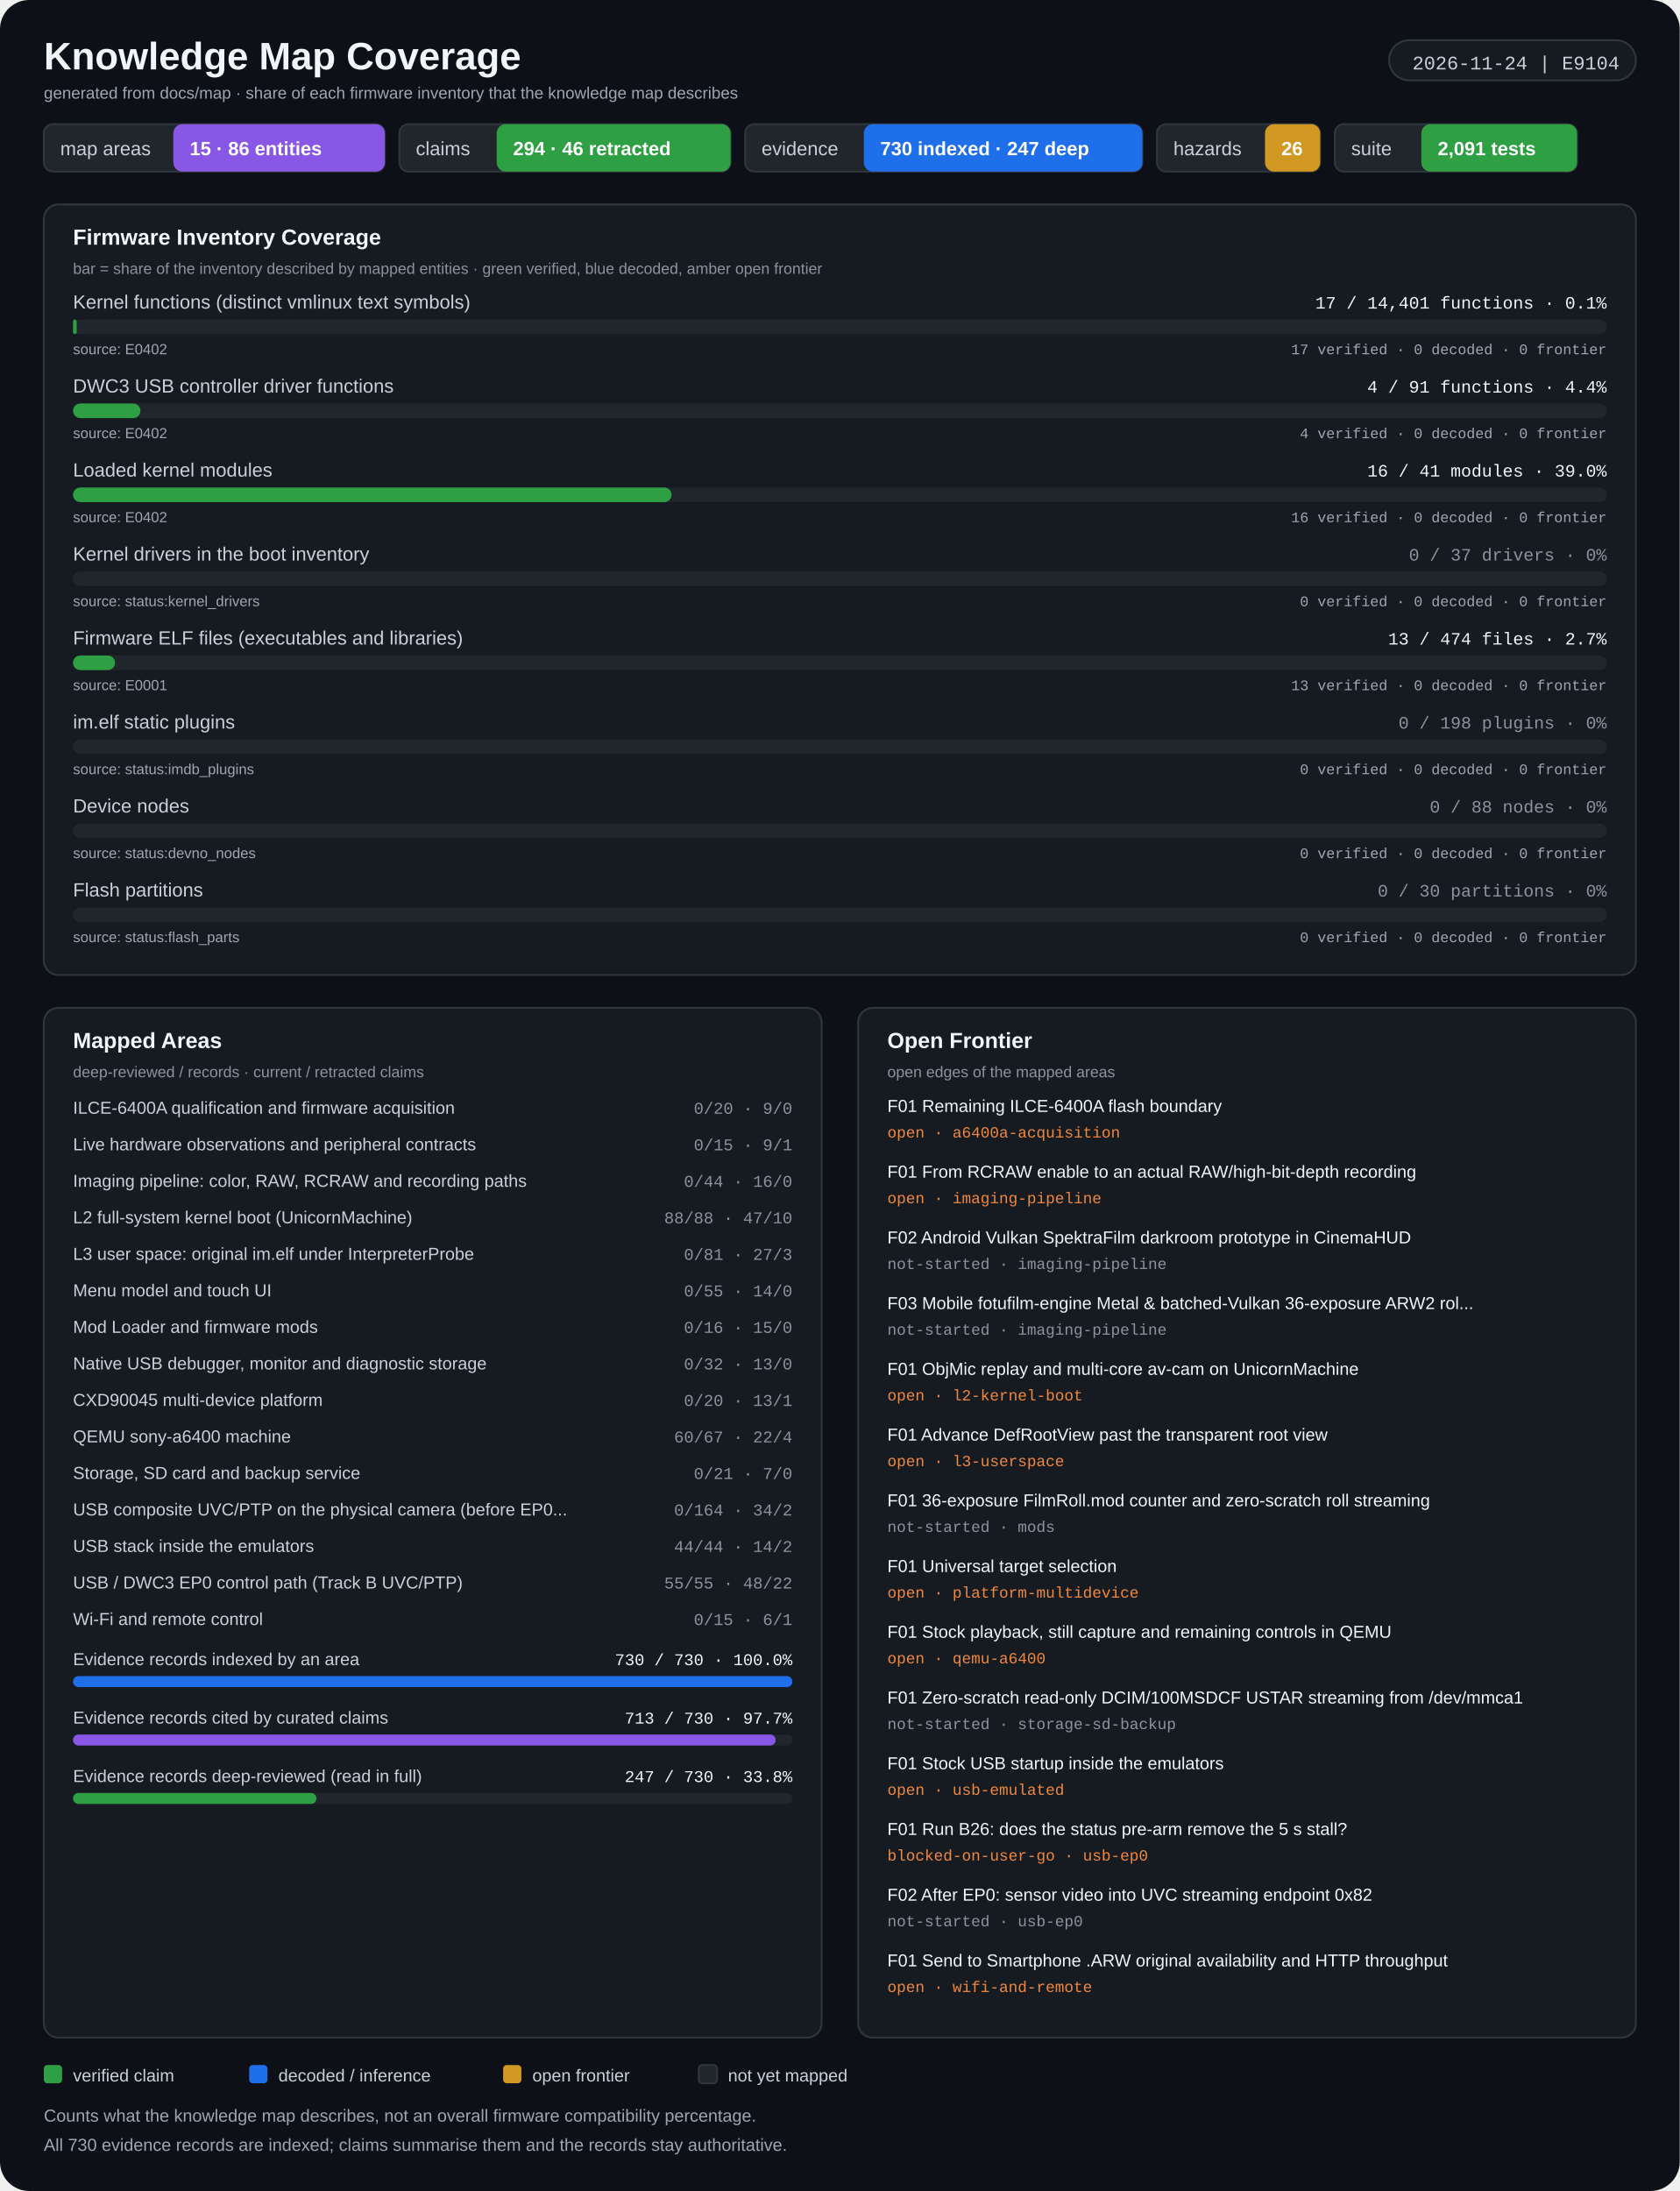
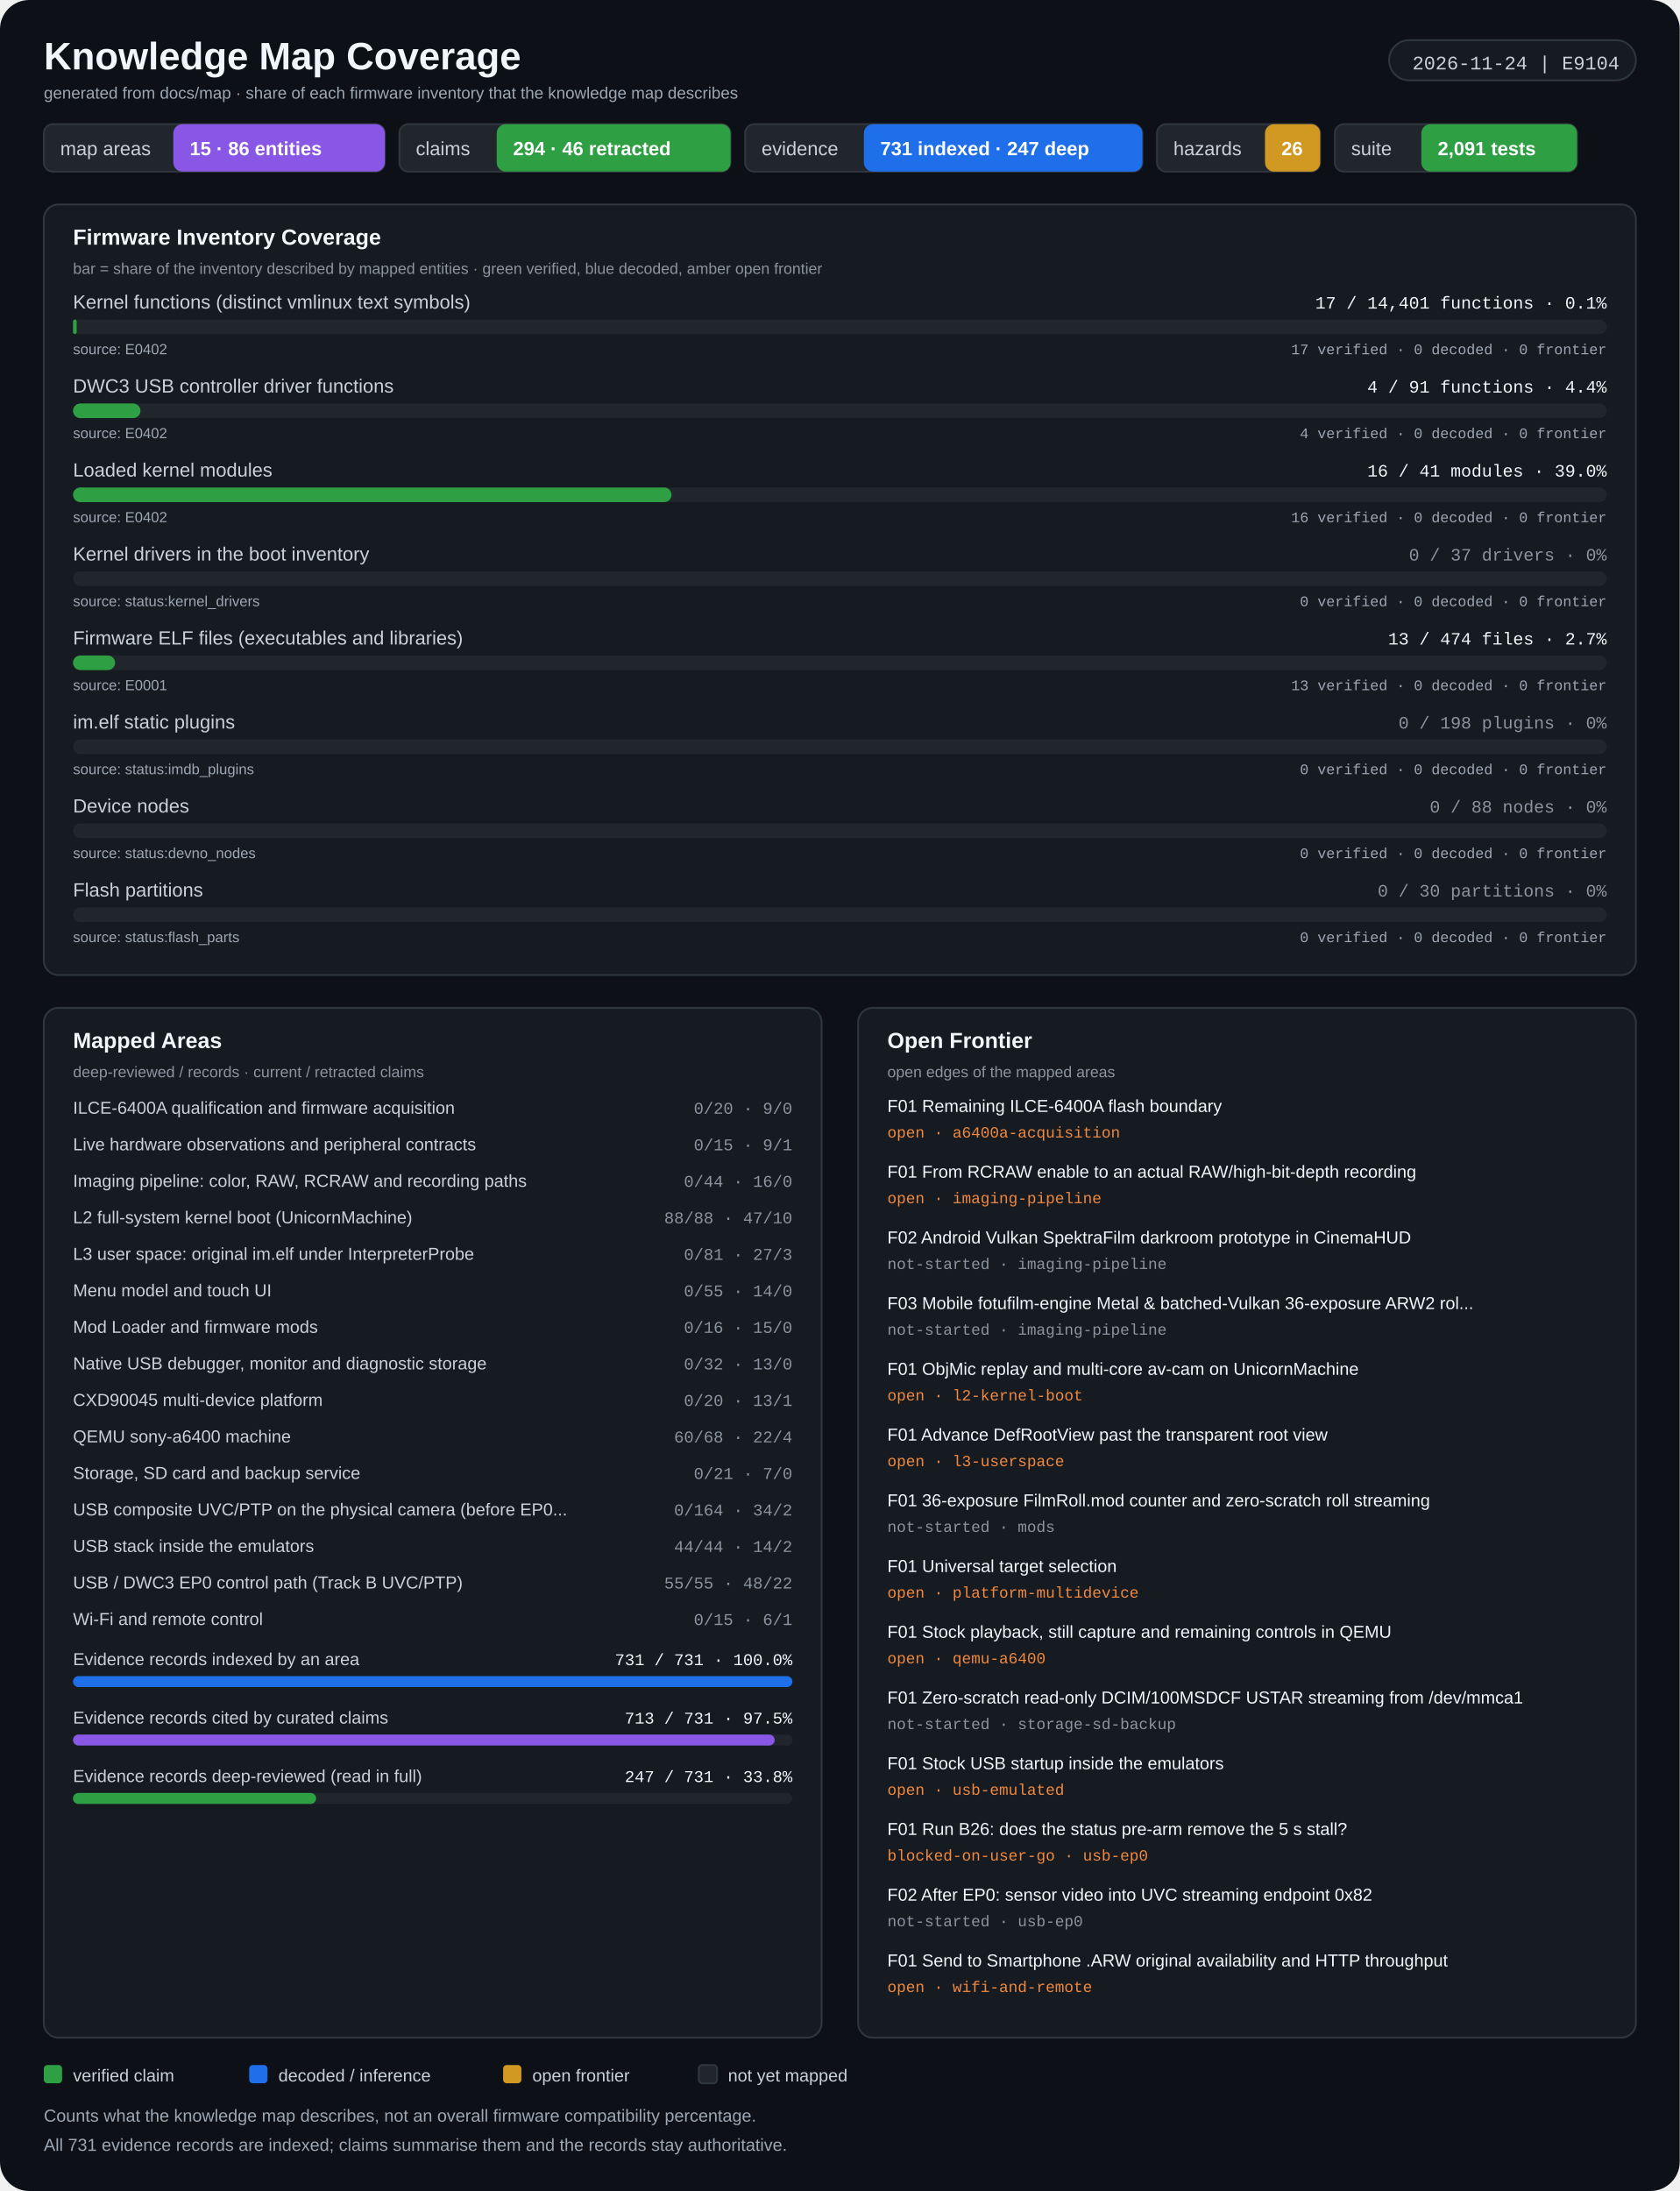
<svg xmlns="http://www.w3.org/2000/svg" width="920" height="1200" viewBox="0 0 920 1200" role="img" aria-labelledby="title desc">
  <rect width="920" height="1200" rx="16" fill="#0d1117" />
  <g>
    <text x="24" y="38" fill="#f0f6fc" font-size="21" font-weight="700" font-family="Segoe UI, Arial, sans-serif" text-anchor="start">Knowledge Map Coverage</text>
    <text x="24" y="54" fill="#9da7b3" font-size="9" font-weight="400" font-family="Segoe UI, Arial, sans-serif" text-anchor="start">generated from docs/map · share of each firmware inventory that the knowledge map describes</text>
    <rect x="760.82" y="22" width="135.18" height="22" rx="11" fill="#161b22" stroke="#30363d" stroke-width="1" />
    <text x="887" y="38" fill="#c9d1d9" font-size="10.5" font-weight="400" font-family="Consolas, 'Courier New', monospace" text-anchor="end">2026-11-24 | E9104</text>
    <rect x="24" y="68" width="186.763" height="26" rx="5" fill="#21262d" stroke="#30363d" stroke-width="1" />
    <rect x="94.92" y="68" width="115.843" height="26" rx="5" fill="#8957e5" />
    <text x="33" y="85" fill="#c9d1d9" font-size="10.5" font-weight="400" font-family="Segoe UI, Arial, sans-serif" text-anchor="start">map areas</text>
    <text x="103.92" y="85" fill="#ffffff" font-size="10.5" font-weight="700" font-family="Segoe UI, Arial, sans-serif" text-anchor="start">15 · 86 entities</text>
    <rect x="218.763" y="68" width="181.354" height="26" rx="5" fill="#21262d" stroke="#30363d" stroke-width="1" />
    <rect x="272.043" y="68" width="128.074" height="26" rx="5" fill="#2ea043" />
    <text x="227.763" y="85" fill="#c9d1d9" font-size="10.5" font-weight="400" font-family="Segoe UI, Arial, sans-serif" text-anchor="start">claims</text>
    <text x="281.043" y="85" fill="#ffffff" font-size="10.5" font-weight="700" font-family="Segoe UI, Arial, sans-serif" text-anchor="start">294 · 46 retracted</text>
    <rect x="408.117" y="68" width="217.574" height="26" rx="5" fill="#21262d" stroke="#30363d" stroke-width="1" />
    <rect x="473.157" y="68" width="152.534" height="26" rx="5" fill="#1f6feb" />
    <text x="417.117" y="85" fill="#c9d1d9" font-size="10.5" font-weight="400" font-family="Segoe UI, Arial, sans-serif" text-anchor="start">evidence</text>
-     <text x="482.157" y="85" fill="#ffffff" font-size="10.5" font-weight="700" font-family="Segoe UI, Arial, sans-serif" text-anchor="start">730 indexed · 247 deep</text>
+     <text x="482.157" y="85" fill="#ffffff" font-size="10.5" font-weight="700" font-family="Segoe UI, Arial, sans-serif" text-anchor="start">731 indexed · 247 deep</text>
    <rect x="633.691" y="68" width="89.39" height="26" rx="5" fill="#21262d" stroke="#30363d" stroke-width="1" />
    <rect x="692.851" y="68" width="30.23" height="26" rx="5" fill="#d29922" />
    <text x="642.691" y="85" fill="#c9d1d9" font-size="10.5" font-weight="400" font-family="Segoe UI, Arial, sans-serif" text-anchor="start">hazards</text>
    <text x="701.851" y="85" fill="#ffffff" font-size="10.5" font-weight="700" font-family="Segoe UI, Arial, sans-serif" text-anchor="start">26</text>
    <rect x="731.082" y="68" width="132.667" height="26" rx="5" fill="#21262d" stroke="#30363d" stroke-width="1" />
    <rect x="778.482" y="68" width="85.267" height="26" rx="5" fill="#2ea043" />
    <text x="740.082" y="85" fill="#c9d1d9" font-size="10.5" font-weight="400" font-family="Segoe UI, Arial, sans-serif" text-anchor="start">suite</text>
    <text x="787.482" y="85" fill="#ffffff" font-size="10.5" font-weight="700" font-family="Segoe UI, Arial, sans-serif" text-anchor="start">2,091 tests</text>
    <rect x="24" y="112" width="872" height="422" rx="8" fill="#161b22" stroke="#30363d" stroke-width="1" />
    <text x="40" y="134" fill="#f0f6fc" font-size="12" font-weight="700" font-family="Segoe UI, Arial, sans-serif" text-anchor="start">Firmware Inventory Coverage</text>
    <text x="40" y="150" fill="#8b949e" font-size="8.5" font-weight="400" font-family="Segoe UI, Arial, sans-serif" text-anchor="start">bar = share of the inventory described by mapped entities · green verified, blue decoded, amber open frontier</text>
    <text x="40" y="169" fill="#c9d1d9" font-size="10.5" font-weight="400" font-family="Segoe UI, Arial, sans-serif" text-anchor="start">Kernel functions (distinct vmlinux text symbols)</text>
    <text x="880" y="169" fill="#f0f6fc" font-size="9.5" font-weight="400" font-family="Consolas, 'Courier New', monospace" text-anchor="end">17 / 14,401 functions · 0.1%</text>
    <rect x="40" y="175" width="840" height="8" rx="4" fill="#21262d" />
    <rect x="40" y="175" width="2" height="8" rx="1" fill="#2ea043" />
    <text x="40" y="194" fill="#9da7b3" font-size="8" font-weight="400" font-family="Segoe UI, Arial, sans-serif" text-anchor="start">source: E0402</text>
    <text x="880" y="194" fill="#9da7b3" font-size="8" font-weight="400" font-family="Consolas, 'Courier New', monospace" text-anchor="end">17 verified · 0 decoded · 0 frontier</text>
    <text x="40" y="215" fill="#c9d1d9" font-size="10.5" font-weight="400" font-family="Segoe UI, Arial, sans-serif" text-anchor="start">DWC3 USB controller driver functions</text>
    <text x="880" y="215" fill="#f0f6fc" font-size="9.5" font-weight="400" font-family="Consolas, 'Courier New', monospace" text-anchor="end">4 / 91 functions · 4.4%</text>
    <rect x="40" y="221" width="840" height="8" rx="4" fill="#21262d" />
    <rect x="40" y="221" width="36.923" height="8" rx="4" fill="#2ea043" />
    <text x="40" y="240" fill="#9da7b3" font-size="8" font-weight="400" font-family="Segoe UI, Arial, sans-serif" text-anchor="start">source: E0402</text>
    <text x="880" y="240" fill="#9da7b3" font-size="8" font-weight="400" font-family="Consolas, 'Courier New', monospace" text-anchor="end">4 verified · 0 decoded · 0 frontier</text>
    <text x="40" y="261" fill="#c9d1d9" font-size="10.5" font-weight="400" font-family="Segoe UI, Arial, sans-serif" text-anchor="start">Loaded kernel modules</text>
    <text x="880" y="261" fill="#f0f6fc" font-size="9.5" font-weight="400" font-family="Consolas, 'Courier New', monospace" text-anchor="end">16 / 41 modules · 39.0%</text>
    <rect x="40" y="267" width="840" height="8" rx="4" fill="#21262d" />
    <rect x="40" y="267" width="327.805" height="8" rx="4" fill="#2ea043" />
    <text x="40" y="286" fill="#9da7b3" font-size="8" font-weight="400" font-family="Segoe UI, Arial, sans-serif" text-anchor="start">source: E0402</text>
    <text x="880" y="286" fill="#9da7b3" font-size="8" font-weight="400" font-family="Consolas, 'Courier New', monospace" text-anchor="end">16 verified · 0 decoded · 0 frontier</text>
    <text x="40" y="307" fill="#c9d1d9" font-size="10.5" font-weight="400" font-family="Segoe UI, Arial, sans-serif" text-anchor="start">Kernel drivers in the boot inventory</text>
    <text x="880" y="307" fill="#8b949e" font-size="9.5" font-weight="400" font-family="Consolas, 'Courier New', monospace" text-anchor="end">0 / 37 drivers · 0%</text>
    <rect x="40" y="313" width="840" height="8" rx="4" fill="#21262d" />
    <text x="40" y="332" fill="#9da7b3" font-size="8" font-weight="400" font-family="Segoe UI, Arial, sans-serif" text-anchor="start">source: status:kernel_drivers</text>
    <text x="880" y="332" fill="#9da7b3" font-size="8" font-weight="400" font-family="Consolas, 'Courier New', monospace" text-anchor="end">0 verified · 0 decoded · 0 frontier</text>
    <text x="40" y="353" fill="#c9d1d9" font-size="10.5" font-weight="400" font-family="Segoe UI, Arial, sans-serif" text-anchor="start">Firmware ELF files (executables and libraries)</text>
    <text x="880" y="353" fill="#f0f6fc" font-size="9.5" font-weight="400" font-family="Consolas, 'Courier New', monospace" text-anchor="end">13 / 474 files · 2.7%</text>
    <rect x="40" y="359" width="840" height="8" rx="4" fill="#21262d" />
    <rect x="40" y="359" width="23.038" height="8" rx="4" fill="#2ea043" />
    <text x="40" y="378" fill="#9da7b3" font-size="8" font-weight="400" font-family="Segoe UI, Arial, sans-serif" text-anchor="start">source: E0001</text>
    <text x="880" y="378" fill="#9da7b3" font-size="8" font-weight="400" font-family="Consolas, 'Courier New', monospace" text-anchor="end">13 verified · 0 decoded · 0 frontier</text>
    <text x="40" y="399" fill="#c9d1d9" font-size="10.5" font-weight="400" font-family="Segoe UI, Arial, sans-serif" text-anchor="start">im.elf static plugins</text>
    <text x="880" y="399" fill="#8b949e" font-size="9.5" font-weight="400" font-family="Consolas, 'Courier New', monospace" text-anchor="end">0 / 198 plugins · 0%</text>
    <rect x="40" y="405" width="840" height="8" rx="4" fill="#21262d" />
    <text x="40" y="424" fill="#9da7b3" font-size="8" font-weight="400" font-family="Segoe UI, Arial, sans-serif" text-anchor="start">source: status:imdb_plugins</text>
    <text x="880" y="424" fill="#9da7b3" font-size="8" font-weight="400" font-family="Consolas, 'Courier New', monospace" text-anchor="end">0 verified · 0 decoded · 0 frontier</text>
    <text x="40" y="445" fill="#c9d1d9" font-size="10.5" font-weight="400" font-family="Segoe UI, Arial, sans-serif" text-anchor="start">Device nodes</text>
    <text x="880" y="445" fill="#8b949e" font-size="9.5" font-weight="400" font-family="Consolas, 'Courier New', monospace" text-anchor="end">0 / 88 nodes · 0%</text>
    <rect x="40" y="451" width="840" height="8" rx="4" fill="#21262d" />
    <text x="40" y="470" fill="#9da7b3" font-size="8" font-weight="400" font-family="Segoe UI, Arial, sans-serif" text-anchor="start">source: status:devno_nodes</text>
    <text x="880" y="470" fill="#9da7b3" font-size="8" font-weight="400" font-family="Consolas, 'Courier New', monospace" text-anchor="end">0 verified · 0 decoded · 0 frontier</text>
    <text x="40" y="491" fill="#c9d1d9" font-size="10.5" font-weight="400" font-family="Segoe UI, Arial, sans-serif" text-anchor="start">Flash partitions</text>
    <text x="880" y="491" fill="#8b949e" font-size="9.5" font-weight="400" font-family="Consolas, 'Courier New', monospace" text-anchor="end">0 / 30 partitions · 0%</text>
    <rect x="40" y="497" width="840" height="8" rx="4" fill="#21262d" />
    <text x="40" y="516" fill="#9da7b3" font-size="8" font-weight="400" font-family="Segoe UI, Arial, sans-serif" text-anchor="start">source: status:flash_parts</text>
    <text x="880" y="516" fill="#9da7b3" font-size="8" font-weight="400" font-family="Consolas, 'Courier New', monospace" text-anchor="end">0 verified · 0 decoded · 0 frontier</text>
    <rect x="24" y="552" width="426" height="564" rx="8" fill="#161b22" stroke="#30363d" stroke-width="1" />
    <rect x="470" y="552" width="426" height="564" rx="8" fill="#161b22" stroke="#30363d" stroke-width="1" />
    <text x="40" y="574" fill="#f0f6fc" font-size="12" font-weight="700" font-family="Segoe UI, Arial, sans-serif" text-anchor="start">Mapped Areas</text>
    <text x="40" y="590" fill="#8b949e" font-size="8.5" font-weight="400" font-family="Segoe UI, Arial, sans-serif" text-anchor="start">deep-reviewed / records · current / retracted claims</text>
    <text x="486" y="574" fill="#f0f6fc" font-size="12" font-weight="700" font-family="Segoe UI, Arial, sans-serif" text-anchor="start">Open Frontier</text>
    <text x="486" y="590" fill="#8b949e" font-size="8.5" font-weight="400" font-family="Segoe UI, Arial, sans-serif" text-anchor="start">open edges of the mapped areas</text>
    <text x="40" y="610" fill="#c9d1d9" font-size="9.5" font-weight="400" font-family="Segoe UI, Arial, sans-serif" text-anchor="start">ILCE-6400A qualification and firmware acquisition</text>
    <text x="434" y="610" fill="#8b949e" font-size="9" font-weight="400" font-family="Consolas, 'Courier New', monospace" text-anchor="end">0/20 · 9/0</text>
    <text x="40" y="630" fill="#c9d1d9" font-size="9.5" font-weight="400" font-family="Segoe UI, Arial, sans-serif" text-anchor="start">Live hardware observations and peripheral contracts</text>
    <text x="434" y="630" fill="#8b949e" font-size="9" font-weight="400" font-family="Consolas, 'Courier New', monospace" text-anchor="end">0/15 · 9/1</text>
    <text x="40" y="650" fill="#c9d1d9" font-size="9.5" font-weight="400" font-family="Segoe UI, Arial, sans-serif" text-anchor="start">Imaging pipeline: color, RAW, RCRAW and recording paths</text>
    <text x="434" y="650" fill="#8b949e" font-size="9" font-weight="400" font-family="Consolas, 'Courier New', monospace" text-anchor="end">0/44 · 16/0</text>
    <text x="40" y="670" fill="#c9d1d9" font-size="9.5" font-weight="400" font-family="Segoe UI, Arial, sans-serif" text-anchor="start">L2 full-system kernel boot (UnicornMachine)</text>
    <text x="434" y="670" fill="#8b949e" font-size="9" font-weight="400" font-family="Consolas, 'Courier New', monospace" text-anchor="end">88/88 · 47/10</text>
    <text x="40" y="690" fill="#c9d1d9" font-size="9.5" font-weight="400" font-family="Segoe UI, Arial, sans-serif" text-anchor="start">L3 user space: original im.elf under InterpreterProbe</text>
    <text x="434" y="690" fill="#8b949e" font-size="9" font-weight="400" font-family="Consolas, 'Courier New', monospace" text-anchor="end">0/81 · 27/3</text>
    <text x="40" y="710" fill="#c9d1d9" font-size="9.5" font-weight="400" font-family="Segoe UI, Arial, sans-serif" text-anchor="start">Menu model and touch UI</text>
    <text x="434" y="710" fill="#8b949e" font-size="9" font-weight="400" font-family="Consolas, 'Courier New', monospace" text-anchor="end">0/55 · 14/0</text>
    <text x="40" y="730" fill="#c9d1d9" font-size="9.5" font-weight="400" font-family="Segoe UI, Arial, sans-serif" text-anchor="start">Mod Loader and firmware mods</text>
    <text x="434" y="730" fill="#8b949e" font-size="9" font-weight="400" font-family="Consolas, 'Courier New', monospace" text-anchor="end">0/16 · 15/0</text>
    <text x="40" y="750" fill="#c9d1d9" font-size="9.5" font-weight="400" font-family="Segoe UI, Arial, sans-serif" text-anchor="start">Native USB debugger, monitor and diagnostic storage</text>
    <text x="434" y="750" fill="#8b949e" font-size="9" font-weight="400" font-family="Consolas, 'Courier New', monospace" text-anchor="end">0/32 · 13/0</text>
    <text x="40" y="770" fill="#c9d1d9" font-size="9.5" font-weight="400" font-family="Segoe UI, Arial, sans-serif" text-anchor="start">CXD90045 multi-device platform</text>
    <text x="434" y="770" fill="#8b949e" font-size="9" font-weight="400" font-family="Consolas, 'Courier New', monospace" text-anchor="end">0/20 · 13/1</text>
    <text x="40" y="790" fill="#c9d1d9" font-size="9.5" font-weight="400" font-family="Segoe UI, Arial, sans-serif" text-anchor="start">QEMU sony-a6400 machine</text>
-     <text x="434" y="790" fill="#8b949e" font-size="9" font-weight="400" font-family="Consolas, 'Courier New', monospace" text-anchor="end">60/67 · 22/4</text>
+     <text x="434" y="790" fill="#8b949e" font-size="9" font-weight="400" font-family="Consolas, 'Courier New', monospace" text-anchor="end">60/68 · 22/4</text>
    <text x="40" y="810" fill="#c9d1d9" font-size="9.5" font-weight="400" font-family="Segoe UI, Arial, sans-serif" text-anchor="start">Storage, SD card and backup service</text>
    <text x="434" y="810" fill="#8b949e" font-size="9" font-weight="400" font-family="Consolas, 'Courier New', monospace" text-anchor="end">0/21 · 7/0</text>
    <text x="40" y="830" fill="#c9d1d9" font-size="9.5" font-weight="400" font-family="Segoe UI, Arial, sans-serif" text-anchor="start">USB composite UVC/PTP on the physical camera (before EP0...</text>
    <text x="434" y="830" fill="#8b949e" font-size="9" font-weight="400" font-family="Consolas, 'Courier New', monospace" text-anchor="end">0/164 · 34/2</text>
    <text x="40" y="850" fill="#c9d1d9" font-size="9.5" font-weight="400" font-family="Segoe UI, Arial, sans-serif" text-anchor="start">USB stack inside the emulators</text>
    <text x="434" y="850" fill="#8b949e" font-size="9" font-weight="400" font-family="Consolas, 'Courier New', monospace" text-anchor="end">44/44 · 14/2</text>
    <text x="40" y="870" fill="#c9d1d9" font-size="9.5" font-weight="400" font-family="Segoe UI, Arial, sans-serif" text-anchor="start">USB / DWC3 EP0 control path (Track B UVC/PTP)</text>
    <text x="434" y="870" fill="#8b949e" font-size="9" font-weight="400" font-family="Consolas, 'Courier New', monospace" text-anchor="end">55/55 · 48/22</text>
    <text x="40" y="890" fill="#c9d1d9" font-size="9.5" font-weight="400" font-family="Segoe UI, Arial, sans-serif" text-anchor="start">Wi-Fi and remote control</text>
    <text x="434" y="890" fill="#8b949e" font-size="9" font-weight="400" font-family="Consolas, 'Courier New', monospace" text-anchor="end">0/15 · 6/1</text>
    <text x="40" y="912" fill="#c9d1d9" font-size="9.5" font-weight="400" font-family="Segoe UI, Arial, sans-serif" text-anchor="start">Evidence records indexed by an area</text>
-     <text x="434" y="912" fill="#f0f6fc" font-size="9" font-weight="400" font-family="Consolas, 'Courier New', monospace" text-anchor="end">730 / 730 · 100.0%</text>
+     <text x="434" y="912" fill="#f0f6fc" font-size="9" font-weight="400" font-family="Consolas, 'Courier New', monospace" text-anchor="end">731 / 731 · 100.0%</text>
    <rect x="40" y="918" width="394" height="6" rx="3" fill="#21262d" />
    <rect x="40" y="918" width="394" height="6" rx="3" fill="#1f6feb" />
    <text x="40" y="944" fill="#c9d1d9" font-size="9.5" font-weight="400" font-family="Segoe UI, Arial, sans-serif" text-anchor="start">Evidence records cited by curated claims</text>
-     <text x="434" y="944" fill="#f0f6fc" font-size="9" font-weight="400" font-family="Consolas, 'Courier New', monospace" text-anchor="end">713 / 730 · 97.7%</text>
+     <text x="434" y="944" fill="#f0f6fc" font-size="9" font-weight="400" font-family="Consolas, 'Courier New', monospace" text-anchor="end">713 / 731 · 97.5%</text>
    <rect x="40" y="950" width="394" height="6" rx="3" fill="#21262d" />
-     <rect x="40" y="950" width="384.825" height="6" rx="3" fill="#8957e5" />
+     <rect x="40" y="950" width="384.298" height="6" rx="3" fill="#8957e5" />
    <text x="40" y="976" fill="#c9d1d9" font-size="9.5" font-weight="400" font-family="Segoe UI, Arial, sans-serif" text-anchor="start">Evidence records deep-reviewed (read in full)</text>
-     <text x="434" y="976" fill="#f0f6fc" font-size="9" font-weight="400" font-family="Consolas, 'Courier New', monospace" text-anchor="end">247 / 730 · 33.8%</text>
+     <text x="434" y="976" fill="#f0f6fc" font-size="9" font-weight="400" font-family="Consolas, 'Courier New', monospace" text-anchor="end">247 / 731 · 33.8%</text>
    <rect x="40" y="982" width="394" height="6" rx="3" fill="#21262d" />
-     <rect x="40" y="982" width="133.312" height="6" rx="3" fill="#2ea043" />
+     <rect x="40" y="982" width="133.13" height="6" rx="3" fill="#2ea043" />
    <text x="486" y="609" fill="#f0f6fc" font-size="9.5" font-weight="400" font-family="Segoe UI, Arial, sans-serif" text-anchor="start">F01  Remaining ILCE-6400A flash boundary</text>
    <text x="486" y="623" fill="#f0883e" font-size="8.5" font-weight="400" font-family="Consolas, 'Courier New', monospace" text-anchor="start">open · a6400a-acquisition</text>
    <text x="486" y="645" fill="#f0f6fc" font-size="9.5" font-weight="400" font-family="Segoe UI, Arial, sans-serif" text-anchor="start">F01  From RCRAW enable to an actual RAW/high-bit-depth recording</text>
    <text x="486" y="659" fill="#f0883e" font-size="8.5" font-weight="400" font-family="Consolas, 'Courier New', monospace" text-anchor="start">open · imaging-pipeline</text>
    <text x="486" y="681" fill="#f0f6fc" font-size="9.5" font-weight="400" font-family="Segoe UI, Arial, sans-serif" text-anchor="start">F02  Android Vulkan SpektraFilm darkroom prototype in CinemaHUD</text>
    <text x="486" y="695" fill="#8b949e" font-size="8.5" font-weight="400" font-family="Consolas, 'Courier New', monospace" text-anchor="start">not-started · imaging-pipeline</text>
    <text x="486" y="717" fill="#f0f6fc" font-size="9.5" font-weight="400" font-family="Segoe UI, Arial, sans-serif" text-anchor="start">F03  Mobile fotufilm-engine Metal &amp; batched-Vulkan 36-exposure ARW2 rol...</text>
    <text x="486" y="731" fill="#8b949e" font-size="8.5" font-weight="400" font-family="Consolas, 'Courier New', monospace" text-anchor="start">not-started · imaging-pipeline</text>
    <text x="486" y="753" fill="#f0f6fc" font-size="9.5" font-weight="400" font-family="Segoe UI, Arial, sans-serif" text-anchor="start">F01  ObjMic replay and multi-core av-cam on UnicornMachine</text>
    <text x="486" y="767" fill="#f0883e" font-size="8.5" font-weight="400" font-family="Consolas, 'Courier New', monospace" text-anchor="start">open · l2-kernel-boot</text>
    <text x="486" y="789" fill="#f0f6fc" font-size="9.5" font-weight="400" font-family="Segoe UI, Arial, sans-serif" text-anchor="start">F01  Advance DefRootView past the transparent root view</text>
    <text x="486" y="803" fill="#f0883e" font-size="8.5" font-weight="400" font-family="Consolas, 'Courier New', monospace" text-anchor="start">open · l3-userspace</text>
    <text x="486" y="825" fill="#f0f6fc" font-size="9.5" font-weight="400" font-family="Segoe UI, Arial, sans-serif" text-anchor="start">F01  36-exposure FilmRoll.mod counter and zero-scratch roll streaming</text>
    <text x="486" y="839" fill="#8b949e" font-size="8.5" font-weight="400" font-family="Consolas, 'Courier New', monospace" text-anchor="start">not-started · mods</text>
    <text x="486" y="861" fill="#f0f6fc" font-size="9.5" font-weight="400" font-family="Segoe UI, Arial, sans-serif" text-anchor="start">F01  Universal target selection</text>
    <text x="486" y="875" fill="#f0883e" font-size="8.5" font-weight="400" font-family="Consolas, 'Courier New', monospace" text-anchor="start">open · platform-multidevice</text>
    <text x="486" y="897" fill="#f0f6fc" font-size="9.5" font-weight="400" font-family="Segoe UI, Arial, sans-serif" text-anchor="start">F01  Stock playback, still capture and remaining controls in QEMU</text>
    <text x="486" y="911" fill="#f0883e" font-size="8.5" font-weight="400" font-family="Consolas, 'Courier New', monospace" text-anchor="start">open · qemu-a6400</text>
    <text x="486" y="933" fill="#f0f6fc" font-size="9.5" font-weight="400" font-family="Segoe UI, Arial, sans-serif" text-anchor="start">F01  Zero-scratch read-only DCIM/100MSDCF USTAR streaming from /dev/mmca1</text>
    <text x="486" y="947" fill="#8b949e" font-size="8.5" font-weight="400" font-family="Consolas, 'Courier New', monospace" text-anchor="start">not-started · storage-sd-backup</text>
    <text x="486" y="969" fill="#f0f6fc" font-size="9.5" font-weight="400" font-family="Segoe UI, Arial, sans-serif" text-anchor="start">F01  Stock USB startup inside the emulators</text>
    <text x="486" y="983" fill="#f0883e" font-size="8.5" font-weight="400" font-family="Consolas, 'Courier New', monospace" text-anchor="start">open · usb-emulated</text>
    <text x="486" y="1005" fill="#f0f6fc" font-size="9.5" font-weight="400" font-family="Segoe UI, Arial, sans-serif" text-anchor="start">F01  Run B26: does the status pre-arm remove the 5 s stall?</text>
    <text x="486" y="1019" fill="#f0883e" font-size="8.5" font-weight="400" font-family="Consolas, 'Courier New', monospace" text-anchor="start">blocked-on-user-go · usb-ep0</text>
    <text x="486" y="1041" fill="#f0f6fc" font-size="9.5" font-weight="400" font-family="Segoe UI, Arial, sans-serif" text-anchor="start">F02  After EP0: sensor video into UVC streaming endpoint 0x82</text>
    <text x="486" y="1055" fill="#8b949e" font-size="8.5" font-weight="400" font-family="Consolas, 'Courier New', monospace" text-anchor="start">not-started · usb-ep0</text>
    <text x="486" y="1077" fill="#f0f6fc" font-size="9.5" font-weight="400" font-family="Segoe UI, Arial, sans-serif" text-anchor="start">F01  Send to Smartphone .ARW original availability and HTTP throughput</text>
    <text x="486" y="1091" fill="#f0883e" font-size="8.5" font-weight="400" font-family="Consolas, 'Courier New', monospace" text-anchor="start">open · wifi-and-remote</text>
    <rect x="24" y="1131" width="10" height="10" rx="2" fill="#2ea043" />
    <text x="40" y="1140" fill="#c9d1d9" font-size="9.5" font-weight="400" font-family="Segoe UI, Arial, sans-serif" text-anchor="start">verified claim</text>
    <rect x="136.48" y="1131" width="10" height="10" rx="2" fill="#1f6feb" />
    <text x="152.48" y="1140" fill="#c9d1d9" font-size="9.5" font-weight="400" font-family="Segoe UI, Arial, sans-serif" text-anchor="start">decoded / inference</text>
    <rect x="275.56" y="1131" width="10" height="10" rx="2" fill="#d29922" />
    <text x="291.56" y="1140" fill="#c9d1d9" font-size="9.5" font-weight="400" font-family="Segoe UI, Arial, sans-serif" text-anchor="start">open frontier</text>
    <rect x="382.72" y="1131" width="10" height="10" rx="2" fill="#21262d" stroke="#30363d" stroke-width="1" />
    <text x="398.72" y="1140" fill="#c9d1d9" font-size="9.5" font-weight="400" font-family="Segoe UI, Arial, sans-serif" text-anchor="start">not yet mapped</text>
    <text x="24" y="1162" fill="#9da7b3" font-size="9.5" font-weight="400" font-family="Segoe UI, Arial, sans-serif" text-anchor="start">Counts what the knowledge map describes, not an overall firmware compatibility percentage.</text>
-     <text x="24" y="1178" fill="#9da7b3" font-size="9.5" font-weight="400" font-family="Segoe UI, Arial, sans-serif" text-anchor="start">All 730 evidence records are indexed; claims summarise them and the records stay authoritative.</text>
+     <text x="24" y="1178" fill="#9da7b3" font-size="9.5" font-weight="400" font-family="Segoe UI, Arial, sans-serif" text-anchor="start">All 731 evidence records are indexed; claims summarise them and the records stay authoritative.</text>
  </g>
</svg>
